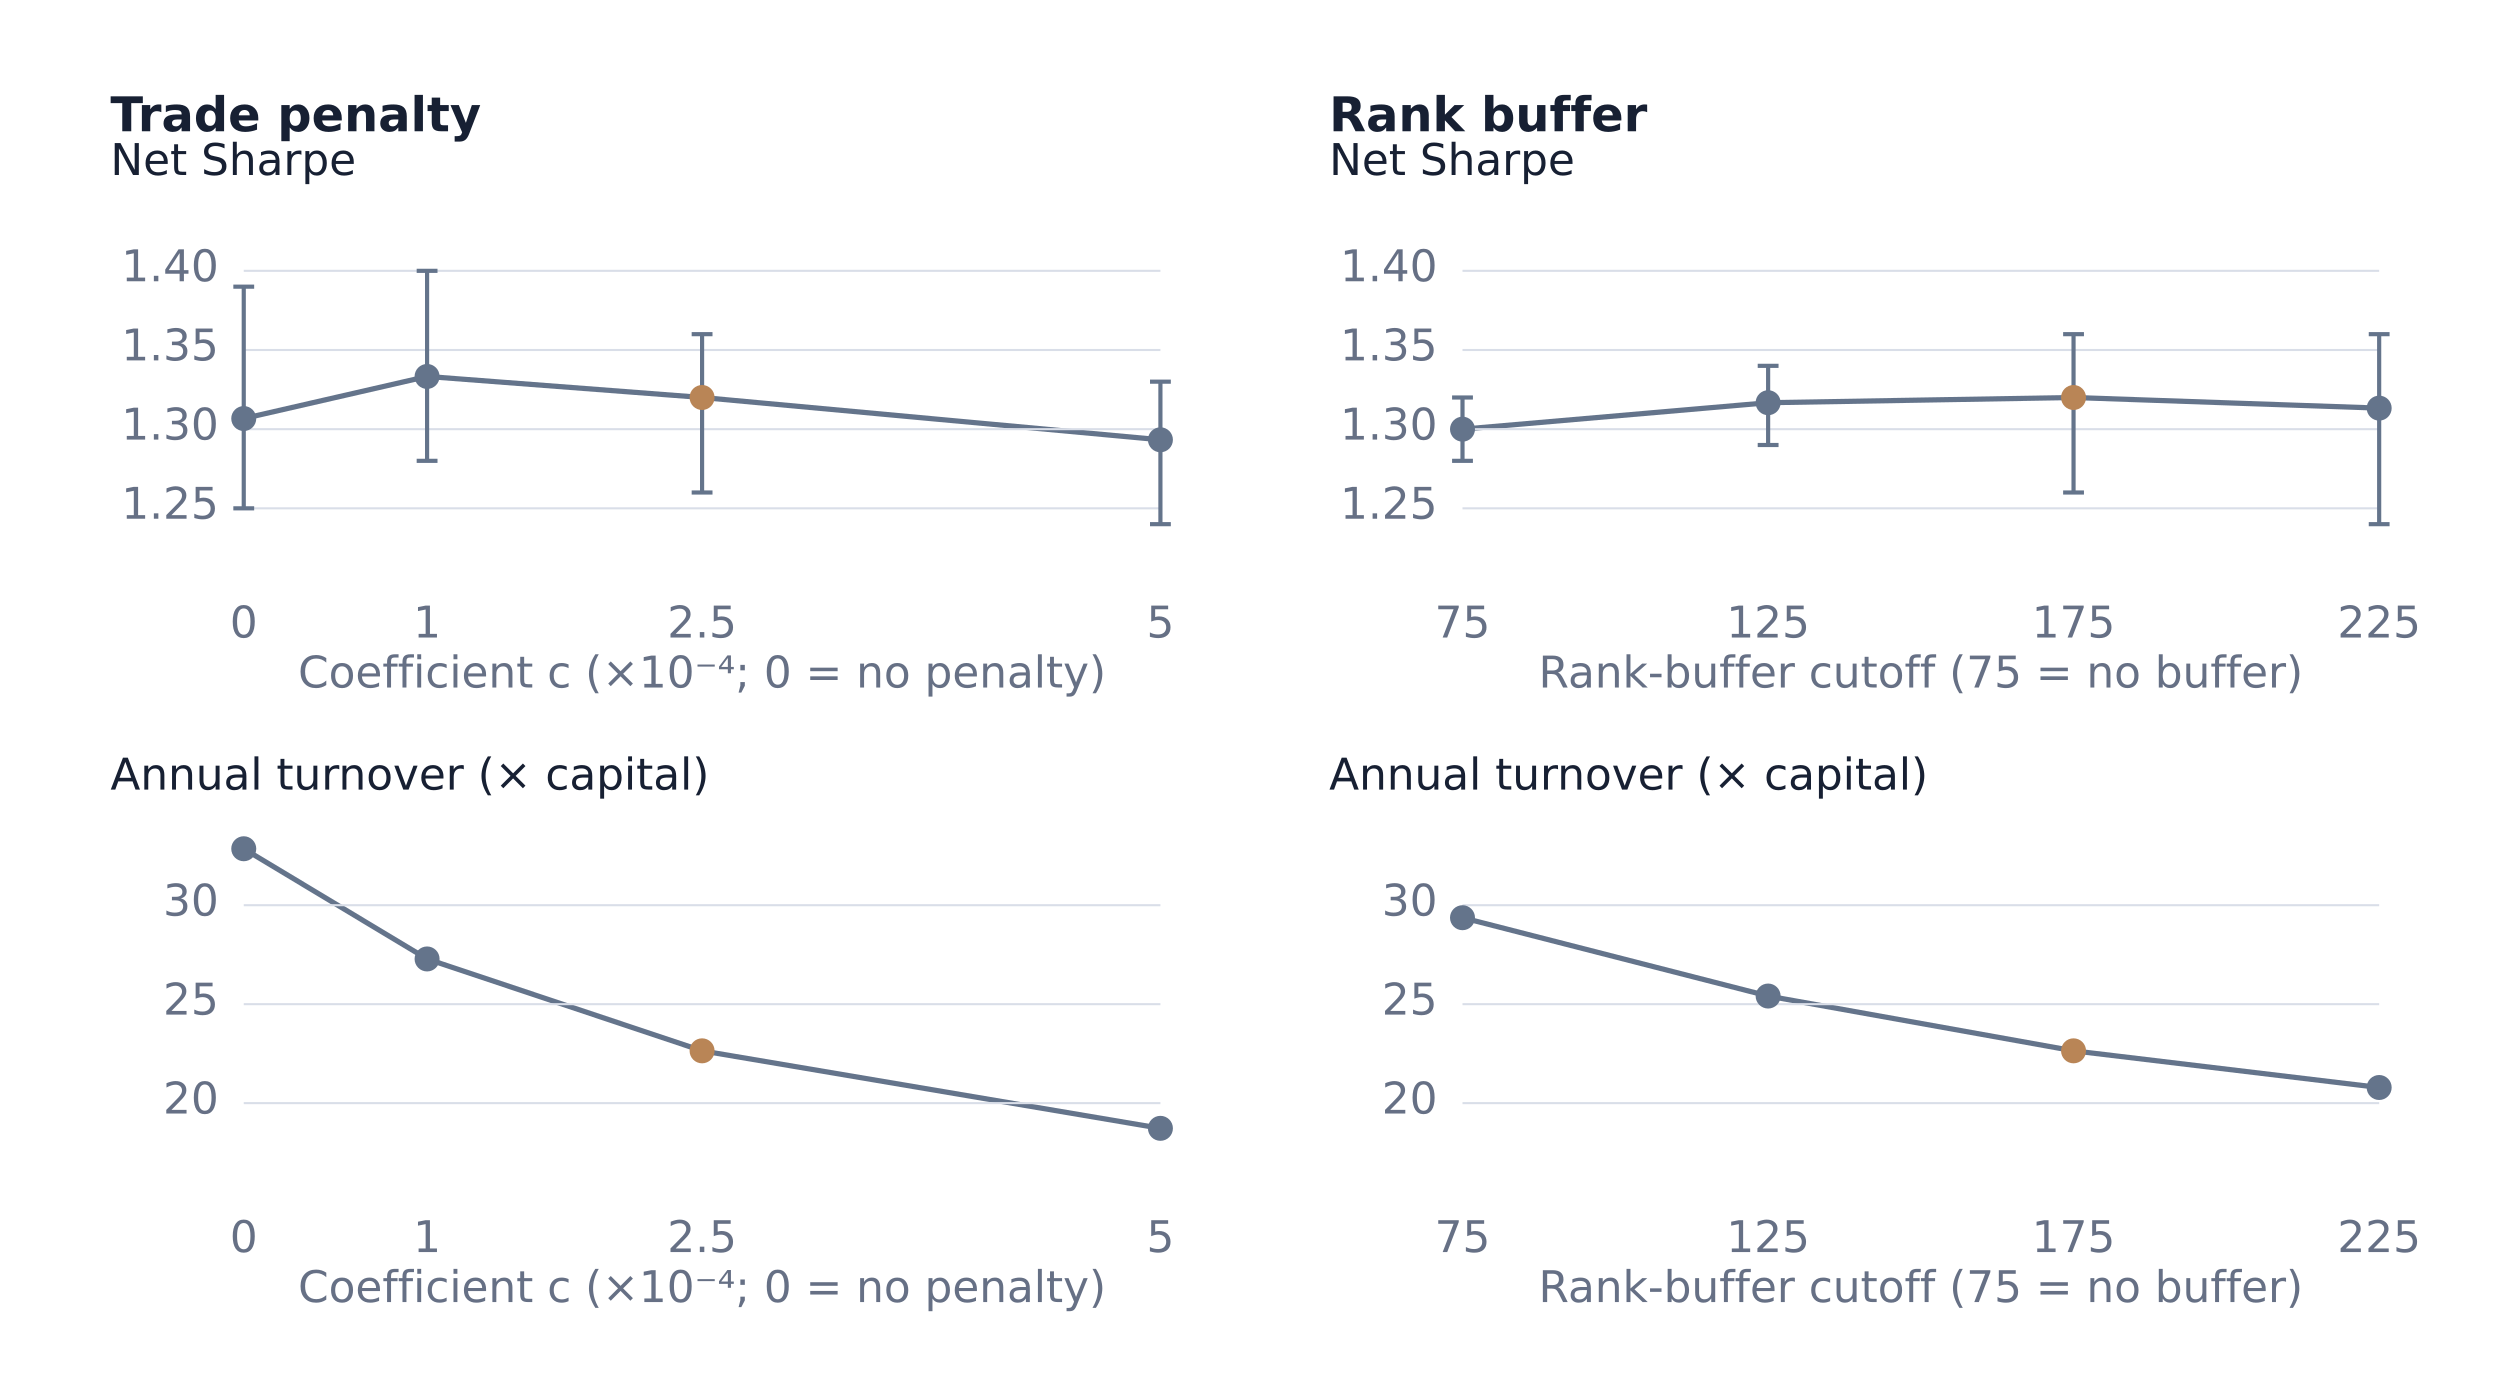
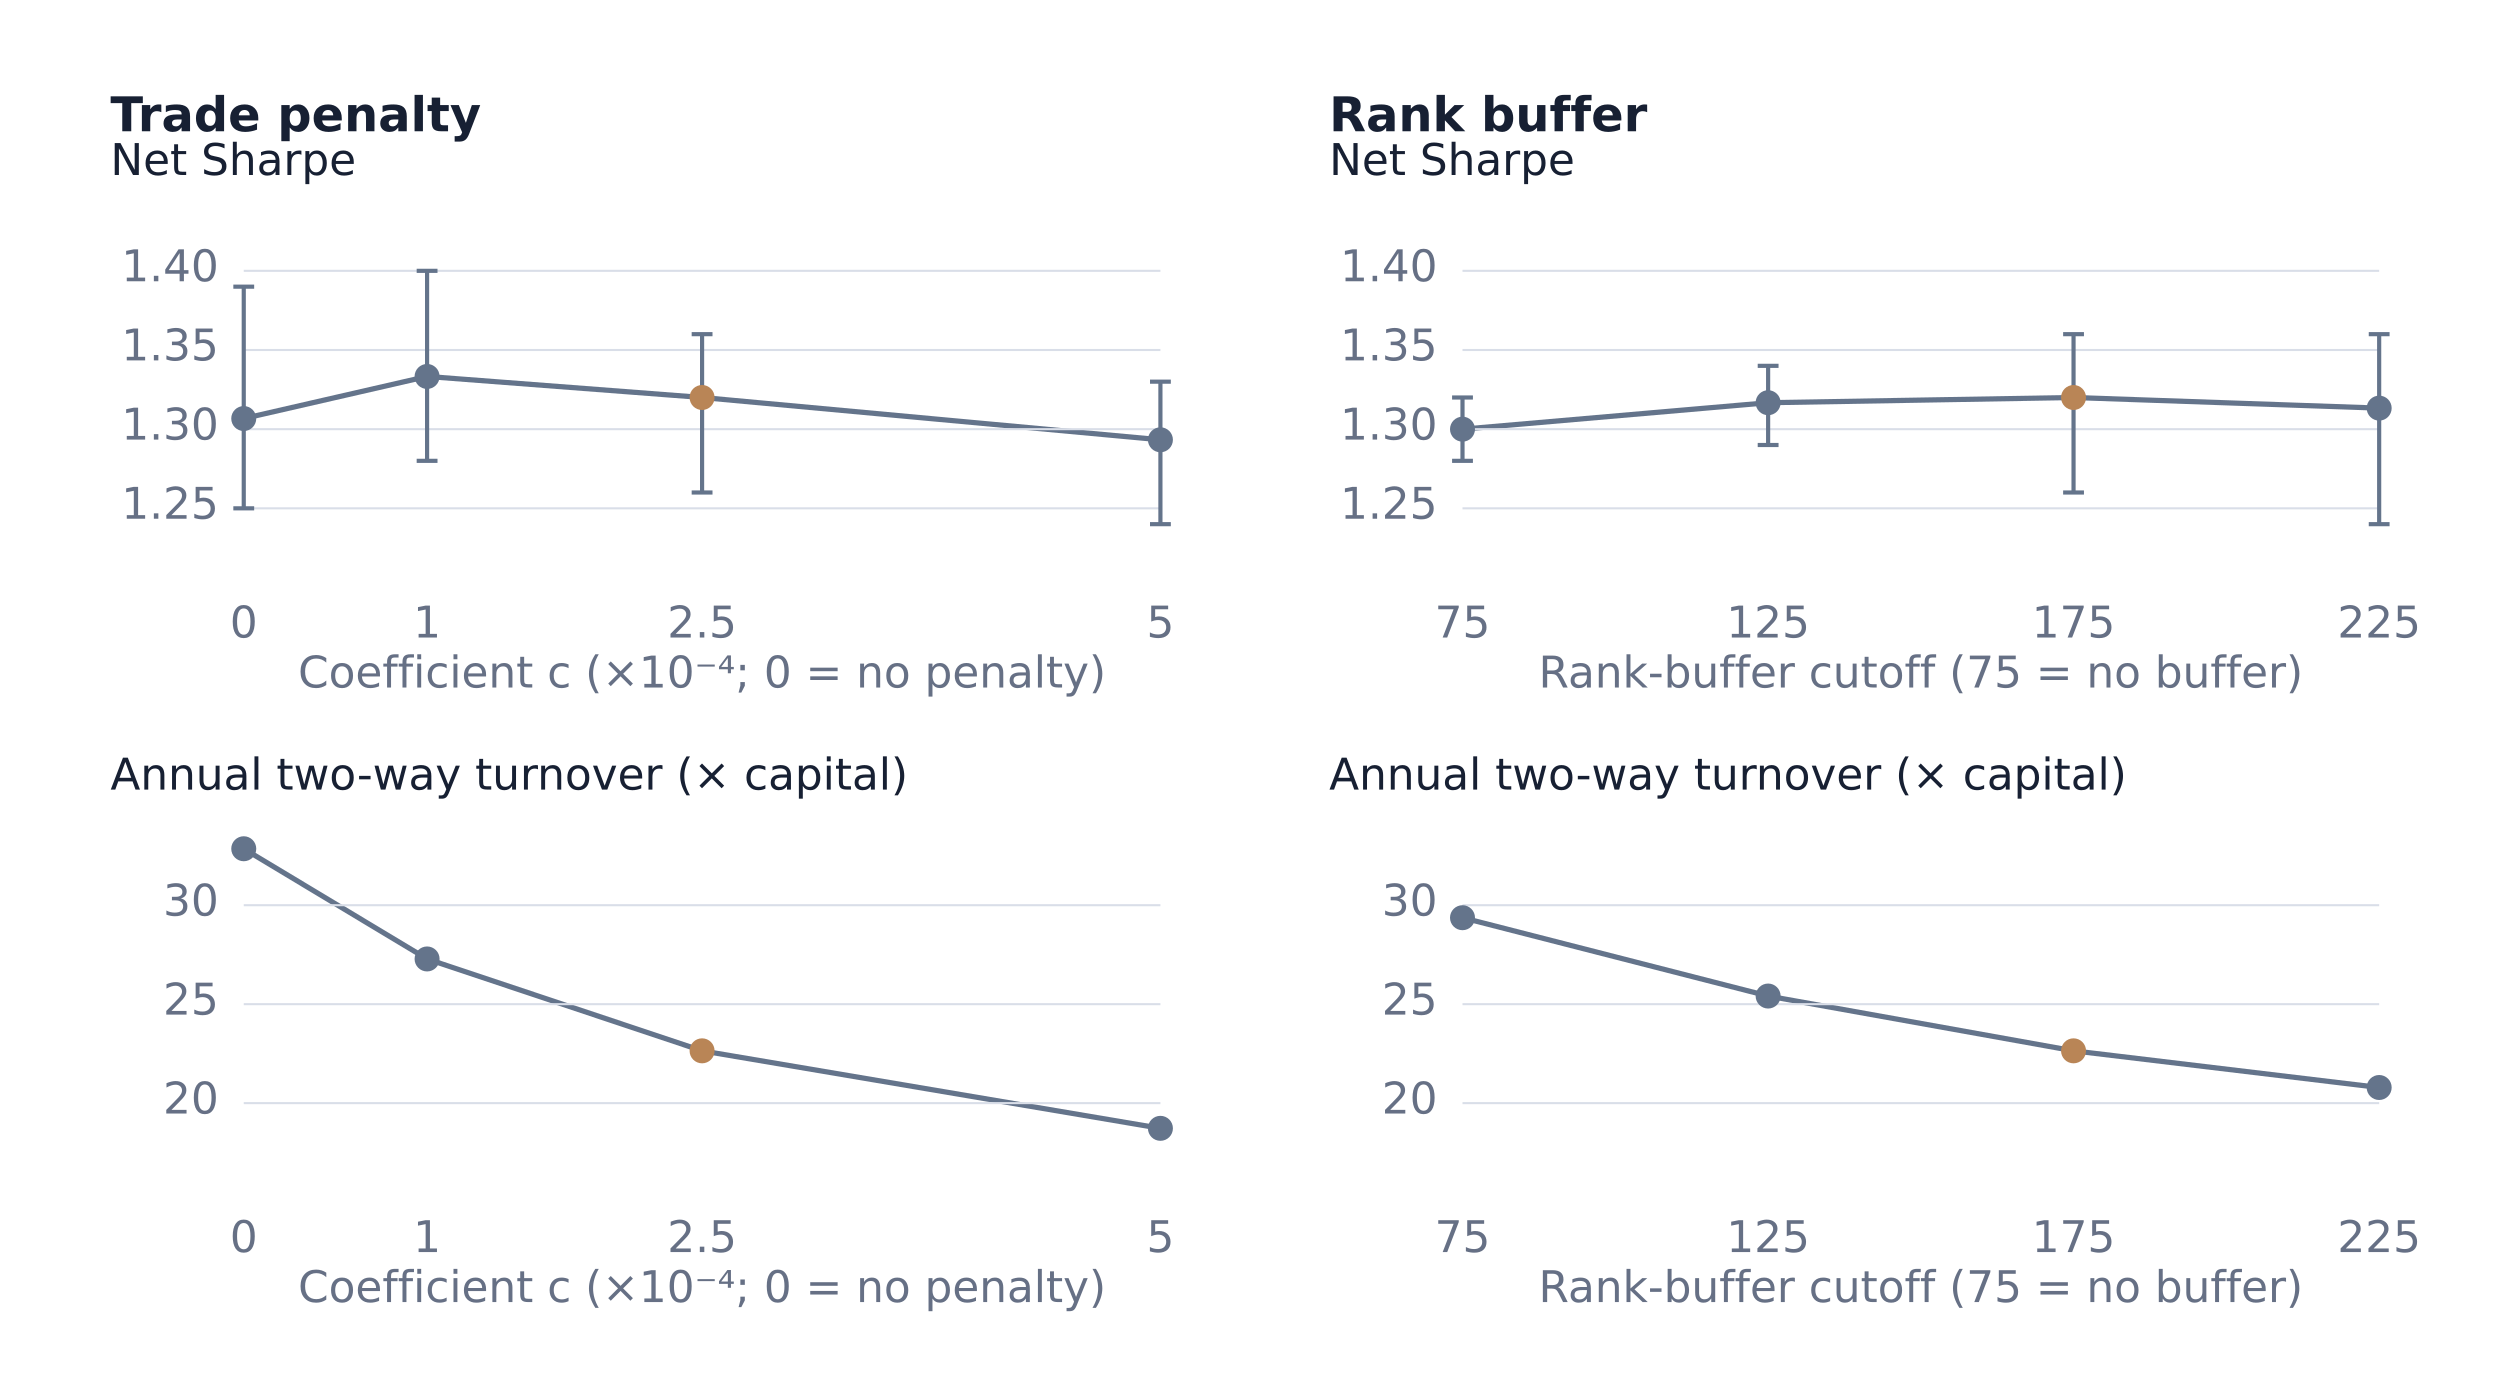
<svg xmlns="http://www.w3.org/2000/svg" width="1200" height="660" viewBox="0 0 1200 660" role="img" aria-labelledby="title desc">
  <g font-family="DejaVu Sans, sans-serif">
    <text x="53.0" y="63.0" fill="#172033" font-size="23" font-weight="600" text-anchor="start">Trade penalty</text>
    <path d="M117.0,200.9 L205.0,180.7 L337.0,190.8 L557.0,211.1" fill="none" stroke="#64748B" stroke-width="2.5" stroke-linecap="round" stroke-linejoin="round" />
    <text x="53.0" y="84.0" fill="#172033" font-size="21" font-weight="400" text-anchor="start">Net Sharpe</text>
    <line x1="117.0" y1="244.0" x2="557.0" y2="244.0" stroke="#D9DEE8" stroke-width="1" />
    <text x="105.0" y="249.0" fill="#667085" font-size="21" font-weight="400" text-anchor="end">1.25</text>
    <line x1="117.0" y1="206.0" x2="557.0" y2="206.0" stroke="#D9DEE8" stroke-width="1" />
    <text x="105.0" y="211.0" fill="#667085" font-size="21" font-weight="400" text-anchor="end">1.30</text>
    <line x1="117.0" y1="168.0" x2="557.0" y2="168.0" stroke="#D9DEE8" stroke-width="1" />
    <text x="105.0" y="173.0" fill="#667085" font-size="21" font-weight="400" text-anchor="end">1.35</text>
    <line x1="117.0" y1="130.0" x2="557.0" y2="130.0" stroke="#D9DEE8" stroke-width="1" />
    <text x="105.0" y="135.0" fill="#667085" font-size="21" font-weight="400" text-anchor="end">1.40</text>
    <line x1="117.0" y1="244.0" x2="117.0" y2="137.6" stroke="#64748B" stroke-width="2" />
    <line x1="112.0" y1="244.0" x2="122.0" y2="244.0" stroke="#64748B" stroke-width="2" />
    <line x1="112.0" y1="137.6" x2="122.0" y2="137.6" stroke="#64748B" stroke-width="2" />
    <circle cx="117.0" cy="200.9" r="6" fill="#64748B" />
    <text x="117.0" y="306.0" fill="#667085" font-size="21" font-weight="400" text-anchor="middle">0</text>
    <line x1="205.0" y1="221.2" x2="205.0" y2="130.0" stroke="#64748B" stroke-width="2" />
    <line x1="200.0" y1="221.2" x2="210.0" y2="221.2" stroke="#64748B" stroke-width="2" />
    <line x1="200.0" y1="130.0" x2="210.0" y2="130.0" stroke="#64748B" stroke-width="2" />
    <circle cx="205.0" cy="180.7" r="6" fill="#64748B" />
    <text x="205.0" y="306.0" fill="#667085" font-size="21" font-weight="400" text-anchor="middle">1</text>
    <line x1="337.0" y1="236.4" x2="337.0" y2="160.4" stroke="#64748B" stroke-width="2" />
    <line x1="332.0" y1="236.4" x2="342.0" y2="236.4" stroke="#64748B" stroke-width="2" />
    <line x1="332.0" y1="160.4" x2="342.0" y2="160.4" stroke="#64748B" stroke-width="2" />
    <circle cx="337.0" cy="190.8" r="6" fill="#B98556" />
    <text x="337.0" y="306.0" fill="#667085" font-size="21" font-weight="400" text-anchor="middle">2.5</text>
    <line x1="557.0" y1="251.6" x2="557.0" y2="183.2" stroke="#64748B" stroke-width="2" />
    <line x1="552.0" y1="251.6" x2="562.0" y2="251.6" stroke="#64748B" stroke-width="2" />
    <line x1="552.0" y1="183.2" x2="562.0" y2="183.2" stroke="#64748B" stroke-width="2" />
    <circle cx="557.0" cy="211.1" r="6" fill="#64748B" />
    <text x="557.0" y="306.0" fill="#667085" font-size="21" font-weight="400" text-anchor="middle">5</text>
    <text x="337.0" y="330.0" fill="#667085" font-size="21" font-weight="400" text-anchor="middle">Coefficient c (×10⁻⁴; 0 = no penalty)</text>
    <text x="638.0" y="63.0" fill="#172033" font-size="23" font-weight="600" text-anchor="start">Rank buffer</text>
    <path d="M702.0,206.0 L848.7,193.3 L995.3,190.8 L1142.0,195.9" fill="none" stroke="#64748B" stroke-width="2.5" stroke-linecap="round" stroke-linejoin="round" />
    <text x="638.0" y="84.0" fill="#172033" font-size="21" font-weight="400" text-anchor="start">Net Sharpe</text>
    <line x1="702.0" y1="244.0" x2="1142.0" y2="244.0" stroke="#D9DEE8" stroke-width="1" />
    <text x="690.0" y="249.0" fill="#667085" font-size="21" font-weight="400" text-anchor="end">1.25</text>
    <line x1="702.0" y1="206.0" x2="1142.0" y2="206.0" stroke="#D9DEE8" stroke-width="1" />
    <text x="690.0" y="211.0" fill="#667085" font-size="21" font-weight="400" text-anchor="end">1.30</text>
    <line x1="702.0" y1="168.0" x2="1142.0" y2="168.0" stroke="#D9DEE8" stroke-width="1" />
    <text x="690.0" y="173.0" fill="#667085" font-size="21" font-weight="400" text-anchor="end">1.35</text>
    <line x1="702.0" y1="130.0" x2="1142.0" y2="130.0" stroke="#D9DEE8" stroke-width="1" />
    <text x="690.0" y="135.0" fill="#667085" font-size="21" font-weight="400" text-anchor="end">1.40</text>
    <line x1="702.0" y1="221.2" x2="702.0" y2="190.8" stroke="#64748B" stroke-width="2" />
    <line x1="697.0" y1="221.2" x2="707.0" y2="221.2" stroke="#64748B" stroke-width="2" />
    <line x1="697.0" y1="190.8" x2="707.0" y2="190.8" stroke="#64748B" stroke-width="2" />
    <circle cx="702.0" cy="206.0" r="6" fill="#64748B" />
    <text x="702.0" y="306.0" fill="#667085" font-size="21" font-weight="400" text-anchor="middle">75</text>
    <line x1="848.7" y1="213.6" x2="848.7" y2="175.6" stroke="#64748B" stroke-width="2" />
    <line x1="843.7" y1="213.6" x2="853.7" y2="213.6" stroke="#64748B" stroke-width="2" />
    <line x1="843.7" y1="175.6" x2="853.7" y2="175.6" stroke="#64748B" stroke-width="2" />
    <circle cx="848.7" cy="193.3" r="6" fill="#64748B" />
    <text x="848.7" y="306.0" fill="#667085" font-size="21" font-weight="400" text-anchor="middle">125</text>
    <line x1="995.3" y1="236.4" x2="995.3" y2="160.4" stroke="#64748B" stroke-width="2" />
    <line x1="990.3" y1="236.4" x2="1000.3" y2="236.4" stroke="#64748B" stroke-width="2" />
    <line x1="990.3" y1="160.4" x2="1000.3" y2="160.4" stroke="#64748B" stroke-width="2" />
    <circle cx="995.3" cy="190.8" r="6" fill="#B98556" />
    <text x="995.3" y="306.0" fill="#667085" font-size="21" font-weight="400" text-anchor="middle">175</text>
    <line x1="1142.0" y1="251.6" x2="1142.0" y2="160.4" stroke="#64748B" stroke-width="2" />
    <line x1="1137.0" y1="251.6" x2="1147.0" y2="251.6" stroke="#64748B" stroke-width="2" />
    <line x1="1137.0" y1="160.4" x2="1147.0" y2="160.4" stroke="#64748B" stroke-width="2" />
    <circle cx="1142.0" cy="195.9" r="6" fill="#64748B" />
    <text x="1142.0" y="306.0" fill="#667085" font-size="21" font-weight="400" text-anchor="middle">225</text>
    <text x="922.0" y="330.0" fill="#667085" font-size="21" font-weight="400" text-anchor="middle">Rank-buffer cutoff (75 = no buffer)</text>
-     <text x="53.0" y="379.0" fill="#172033" font-size="21" font-weight="400" text-anchor="start">Annual turnover (× capital)</text>
+     <text x="53.0" y="379.0" fill="#172033" font-size="21" font-weight="400" text-anchor="start">Annual two-way turnover (× capital)</text>
    <path d="M117.0,407.4 L205.0,460.3 L337.0,504.4 L557.0,541.6" fill="none" stroke="#64748B" stroke-width="2.5" stroke-linecap="round" stroke-linejoin="round" />
    <line x1="117.0" y1="529.5" x2="557.0" y2="529.5" stroke="#D9DEE8" stroke-width="1" />
    <text x="105.0" y="534.5" fill="#667085" font-size="21" font-weight="400" text-anchor="end">20</text>
    <line x1="117.0" y1="482.0" x2="557.0" y2="482.0" stroke="#D9DEE8" stroke-width="1" />
    <text x="105.0" y="487.0" fill="#667085" font-size="21" font-weight="400" text-anchor="end">25</text>
    <line x1="117.0" y1="434.5" x2="557.0" y2="434.5" stroke="#D9DEE8" stroke-width="1" />
    <text x="105.0" y="439.5" fill="#667085" font-size="21" font-weight="400" text-anchor="end">30</text>
    <circle cx="117.0" cy="407.4" r="6" fill="#64748B" />
    <text x="117.0" y="601.0" fill="#667085" font-size="21" font-weight="400" text-anchor="middle">0</text>
    <circle cx="205.0" cy="460.3" r="6" fill="#64748B" />
    <text x="205.0" y="601.0" fill="#667085" font-size="21" font-weight="400" text-anchor="middle">1</text>
    <circle cx="337.0" cy="504.4" r="6" fill="#B98556" />
    <text x="337.0" y="601.0" fill="#667085" font-size="21" font-weight="400" text-anchor="middle">2.5</text>
    <circle cx="557.0" cy="541.6" r="6" fill="#64748B" />
    <text x="557.0" y="601.0" fill="#667085" font-size="21" font-weight="400" text-anchor="middle">5</text>
    <text x="337.0" y="625.0" fill="#667085" font-size="21" font-weight="400" text-anchor="middle">Coefficient c (×10⁻⁴; 0 = no penalty)</text>
-     <text x="638.0" y="379.0" fill="#172033" font-size="21" font-weight="400" text-anchor="start">Annual turnover (× capital)</text>
+     <text x="638.0" y="379.0" fill="#172033" font-size="21" font-weight="400" text-anchor="start">Annual two-way turnover (× capital)</text>
    <path d="M702.0,440.5 L848.7,478.1 L995.3,504.4 L1142.0,522.0" fill="none" stroke="#64748B" stroke-width="2.5" stroke-linecap="round" stroke-linejoin="round" />
    <line x1="702.0" y1="529.5" x2="1142.0" y2="529.5" stroke="#D9DEE8" stroke-width="1" />
    <text x="690.0" y="534.5" fill="#667085" font-size="21" font-weight="400" text-anchor="end">20</text>
    <line x1="702.0" y1="482.0" x2="1142.0" y2="482.0" stroke="#D9DEE8" stroke-width="1" />
    <text x="690.0" y="487.0" fill="#667085" font-size="21" font-weight="400" text-anchor="end">25</text>
    <line x1="702.0" y1="434.5" x2="1142.0" y2="434.5" stroke="#D9DEE8" stroke-width="1" />
    <text x="690.0" y="439.5" fill="#667085" font-size="21" font-weight="400" text-anchor="end">30</text>
    <circle cx="702.0" cy="440.5" r="6" fill="#64748B" />
    <text x="702.0" y="601.0" fill="#667085" font-size="21" font-weight="400" text-anchor="middle">75</text>
    <circle cx="848.7" cy="478.1" r="6" fill="#64748B" />
    <text x="848.7" y="601.0" fill="#667085" font-size="21" font-weight="400" text-anchor="middle">125</text>
    <circle cx="995.3" cy="504.4" r="6" fill="#B98556" />
    <text x="995.3" y="601.0" fill="#667085" font-size="21" font-weight="400" text-anchor="middle">175</text>
    <circle cx="1142.0" cy="522.0" r="6" fill="#64748B" />
    <text x="1142.0" y="601.0" fill="#667085" font-size="21" font-weight="400" text-anchor="middle">225</text>
    <text x="922.0" y="625.0" fill="#667085" font-size="21" font-weight="400" text-anchor="middle">Rank-buffer cutoff (75 = no buffer)</text>
  </g>
</svg>
